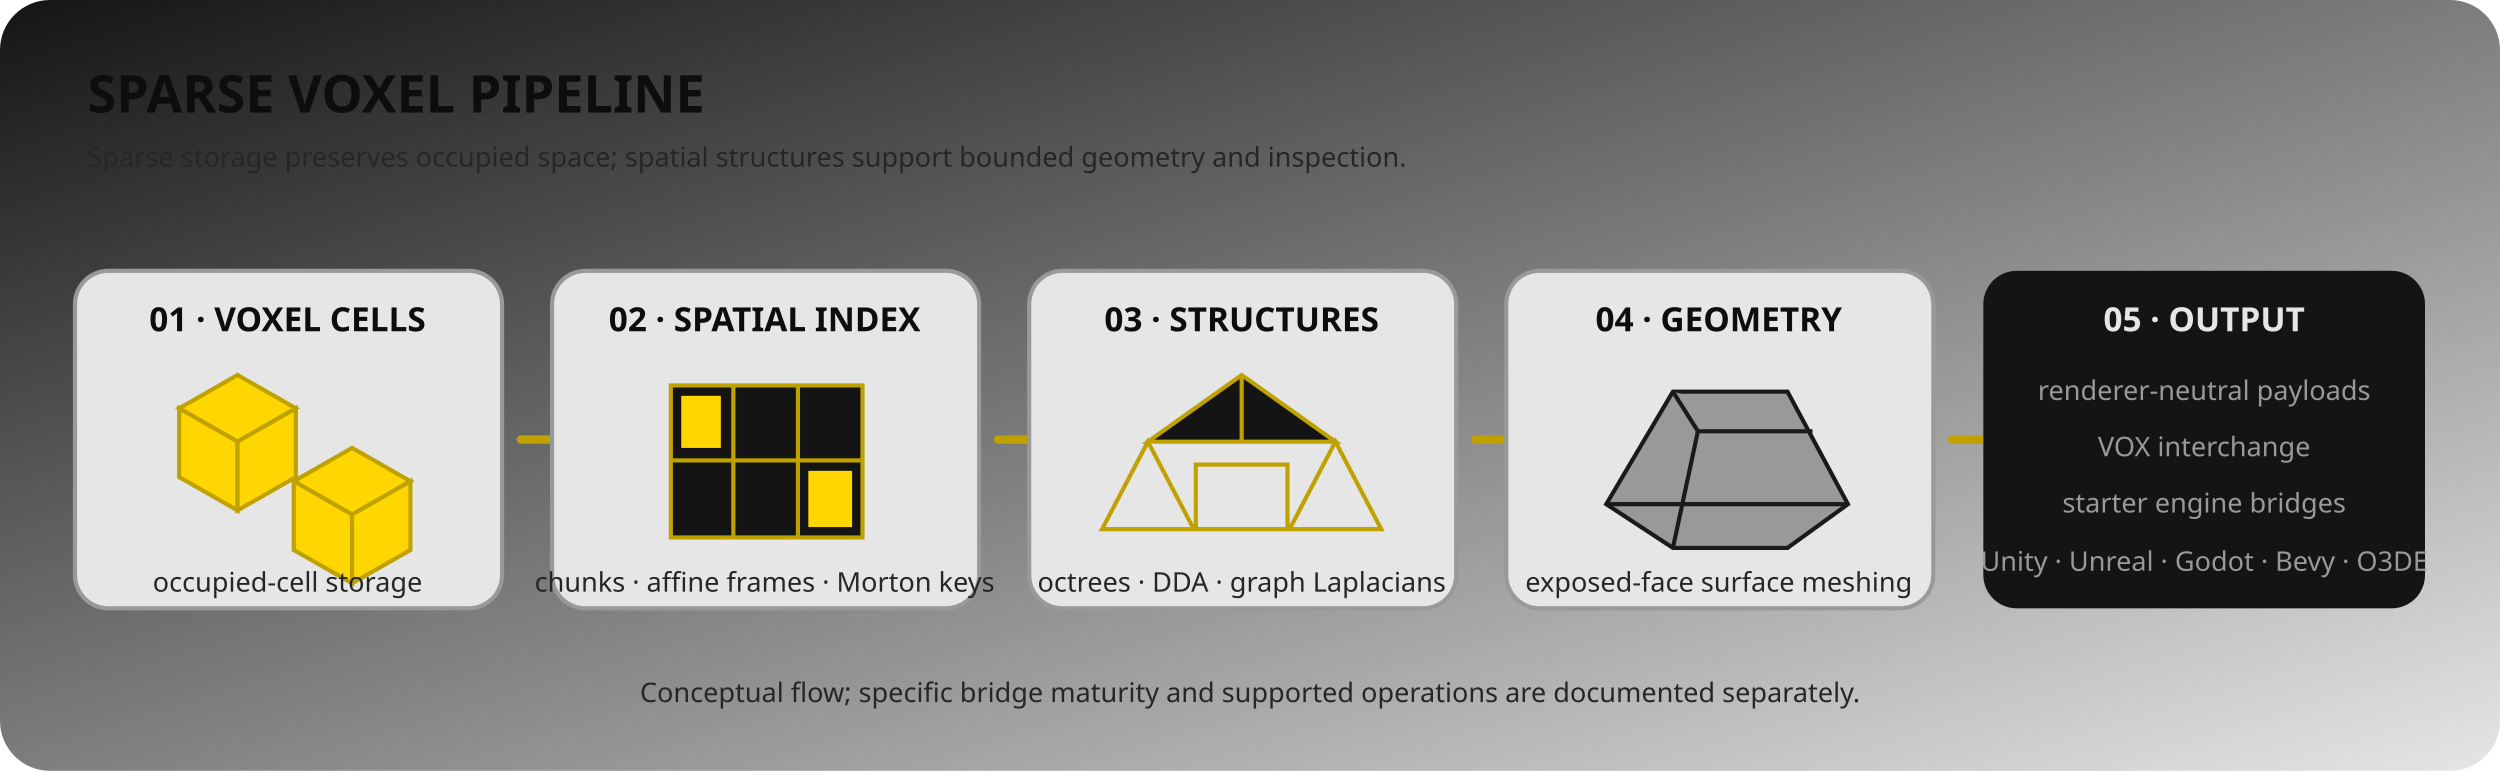
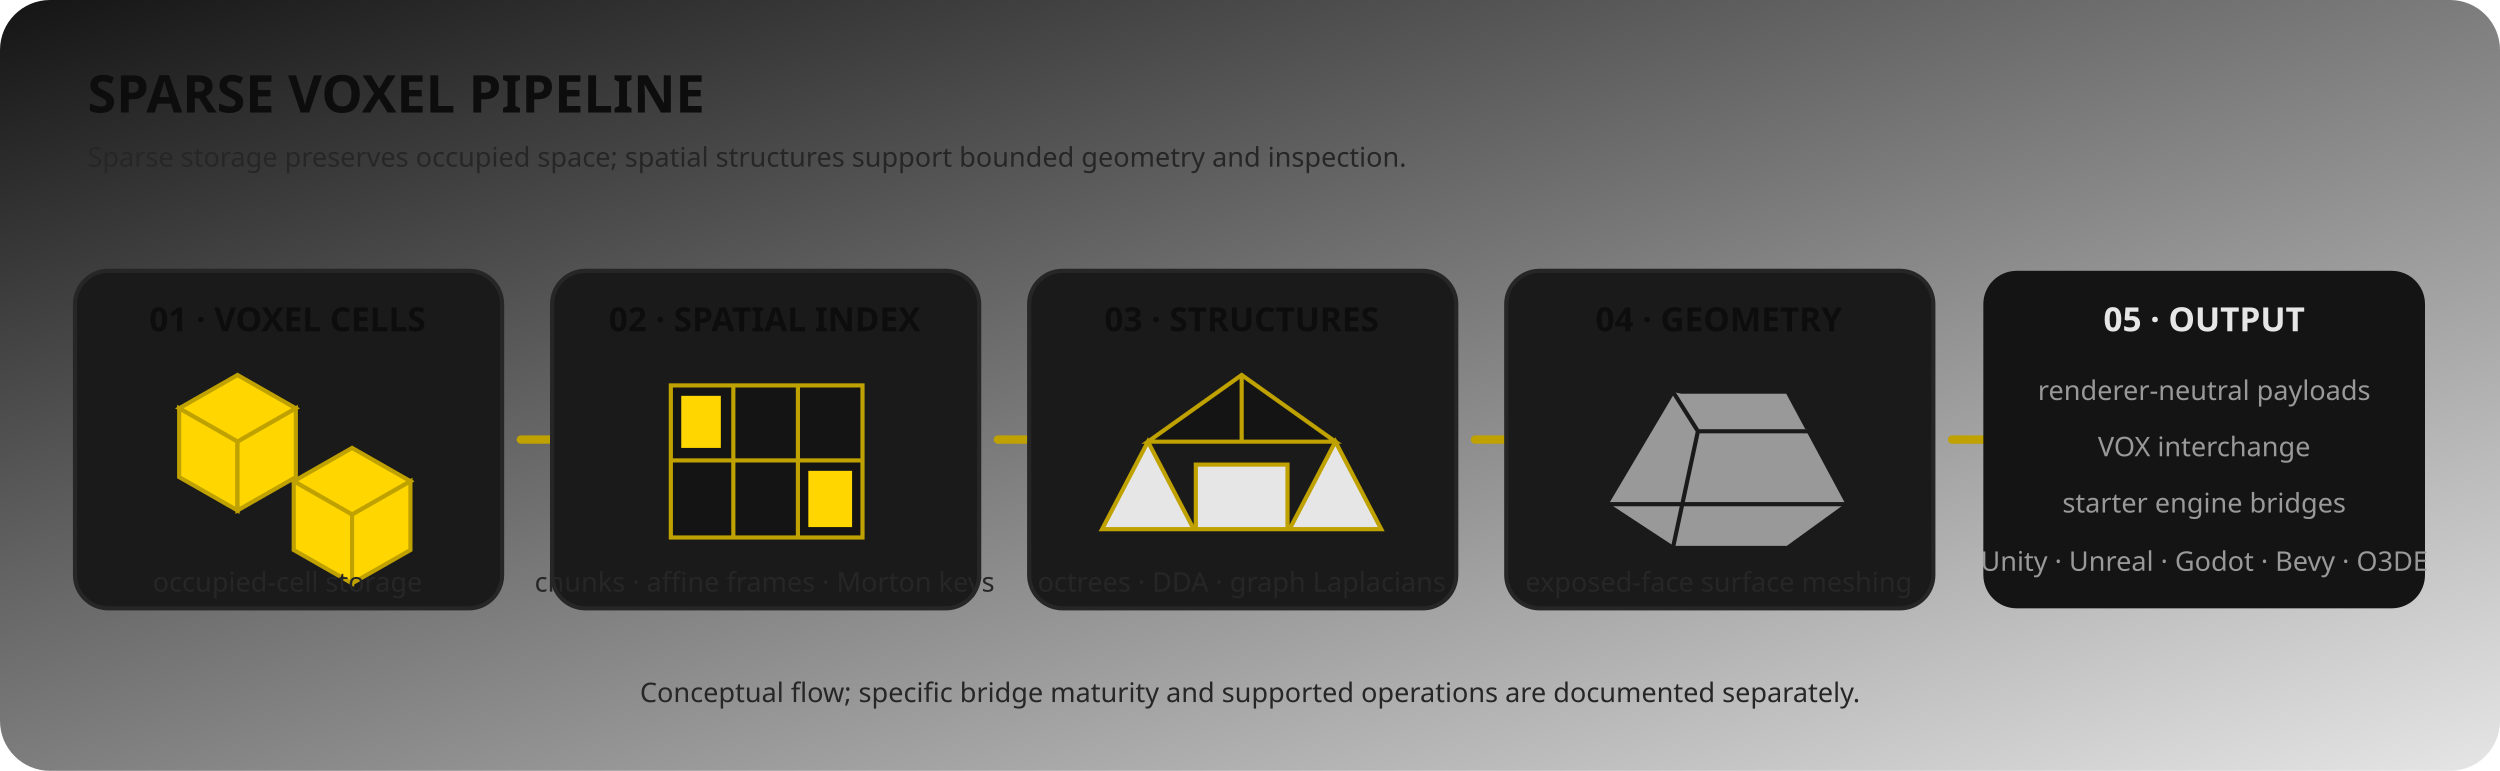
<svg xmlns="http://www.w3.org/2000/svg" width="1920" height="592" viewBox="0 0 1200 370" role="img" aria-labelledby="title desc">
  <defs>
    <linearGradient id="bg" x2="1" y2="1">
      <stop stop-color="#141414" />
      <stop offset="1" stop-color="#E6E6E6" />
    </linearGradient>
    <style>.h{font:700 25px system-ui,sans-serif;fill:#0D0D0D}.t{font:700 16px system-ui,sans-serif;fill:#0D0D0D}.p{font:500 13px system-ui,sans-serif;fill:#262626}.a{stroke:#BFA100;stroke-width:4;fill:none;stroke-linecap:round;stroke-linejoin:round}</style>
  </defs>
  <rect width="1200" height="370" rx="24" fill="url(#bg)" />
  <text x="42" y="54" class="h">SPARSE VOXEL PIPELINE</text>
  <text x="42" y="80" class="p">Sparse storage preserves occupied space; spatial structures support bounded geometry and inspection.</text>
  <g transform="translate(36 130)">
-     <rect width="205" height="162" rx="16" fill="#E6E6E6" stroke="#999999" stroke-width="2" />
+     <rect width="205" height="162" rx="16" fill="#1A1A1A" stroke="#262626" stroke-width="2" />
    <text x="102" y="29" text-anchor="middle" class="t">01 · VOXEL CELLS</text>
    <g fill="#FFD600" stroke="#BFA100" stroke-width="2">
      <path d="M50 66 78 50 106 66 78 82Z" />
      <path d="M50 66v33l28 16V82Z" />
      <path d="M78 82v33l28-16V66Z" />
      <path d="M105 101 133 85 161 101 133 117Z" />
      <path d="M105 101v33l28 16v-33Z" />
      <path d="M133 117v33l28-16v-33Z" />
    </g>
    <text x="102" y="154" text-anchor="middle" class="p">occupied-cell storage</text>
    <path d="M214 81h36m-9-9 9 9-9 9" class="a" />
  </g>
  <g transform="translate(265 130)">
-     <rect width="205" height="162" rx="16" fill="#E6E6E6" stroke="#999999" stroke-width="2" />
+     <rect width="205" height="162" rx="16" fill="#1A1A1A" stroke="#262626" stroke-width="2" />
    <text x="102" y="29" text-anchor="middle" class="t">02 · SPATIAL INDEX</text>
    <g stroke="#BFA100" stroke-width="2" fill="#141414">
      <path d="M57 55h92v73H57z" />
      <path d="M87 55v73m31-73v73M57 91h92" />
    </g>
    <g fill="#FFD600">
      <rect x="62" y="60" width="19" height="25" />
      <rect x="123" y="96" width="21" height="27" />
    </g>
    <text x="102" y="154" text-anchor="middle" class="p">chunks · affine frames · Morton keys</text>
    <path d="M214 81h36m-9-9 9 9-9 9" class="a" />
  </g>
  <g transform="translate(494 130)">
-     <rect width="205" height="162" rx="16" fill="#E6E6E6" stroke="#999999" stroke-width="2" />
+     <rect width="205" height="162" rx="16" fill="#1A1A1A" stroke="#262626" stroke-width="2" />
    <text x="102" y="29" text-anchor="middle" class="t">03 · STRUCTURES</text>
    <g stroke="#BFA100" stroke-width="2" fill="#141414">
      <path d="M102 50 57 82h90Z" />
      <path d="M102 50v32M57 82l-22 42h44Zm90 0-22 42h44ZM80 124v-31h44v31Z" fill="#E6E6E6" />
    </g>
    <text x="102" y="154" text-anchor="middle" class="p">octrees · DDA · graph Laplacians</text>
    <path d="M214 81h36m-9-9 9 9-9 9" class="a" />
  </g>
  <g transform="translate(723 130)">
-     <rect width="205" height="162" rx="16" fill="#E6E6E6" stroke="#999999" stroke-width="2" />
+     <rect width="205" height="162" rx="16" fill="#1A1A1A" stroke="#262626" stroke-width="2" />
    <text x="102" y="29" text-anchor="middle" class="t">04 · GEOMETRY</text>
    <g fill="#999999" stroke="#1A1A1A" stroke-width="2">
      <path d="M48 112 80 58h55l29 54-29 21H80Z" />
      <path d="M80 58 92 77h55M48 112h116M92 77l-12 56" />
    </g>
    <text x="102" y="154" text-anchor="middle" class="p">exposed-face surface meshing</text>
    <path d="M214 81h36m-9-9 9 9-9 9" class="a" />
  </g>
  <g transform="translate(952 130)">
    <rect width="212" height="162" rx="16" fill="#141414" />
    <text x="106" y="29" text-anchor="middle" class="t" style="fill:#E6E6E6">05 · OUTPUT</text>
    <text x="106" y="62" text-anchor="middle" class="p" style="fill:#999999">renderer-neutral payloads</text>
    <text x="106" y="89" text-anchor="middle" class="p" style="fill:#999999">VOX interchange</text>
    <text x="106" y="116" text-anchor="middle" class="p" style="fill:#999999">starter engine bridges</text>
    <text x="106" y="144" text-anchor="middle" class="p" style="fill:#999999">Unity · Unreal · Godot · Bevy · O3DE</text>
  </g>
  <text x="600" y="337" text-anchor="middle" class="p">Conceptual flow; specific bridge maturity and supported operations are documented separately.</text>
</svg>
